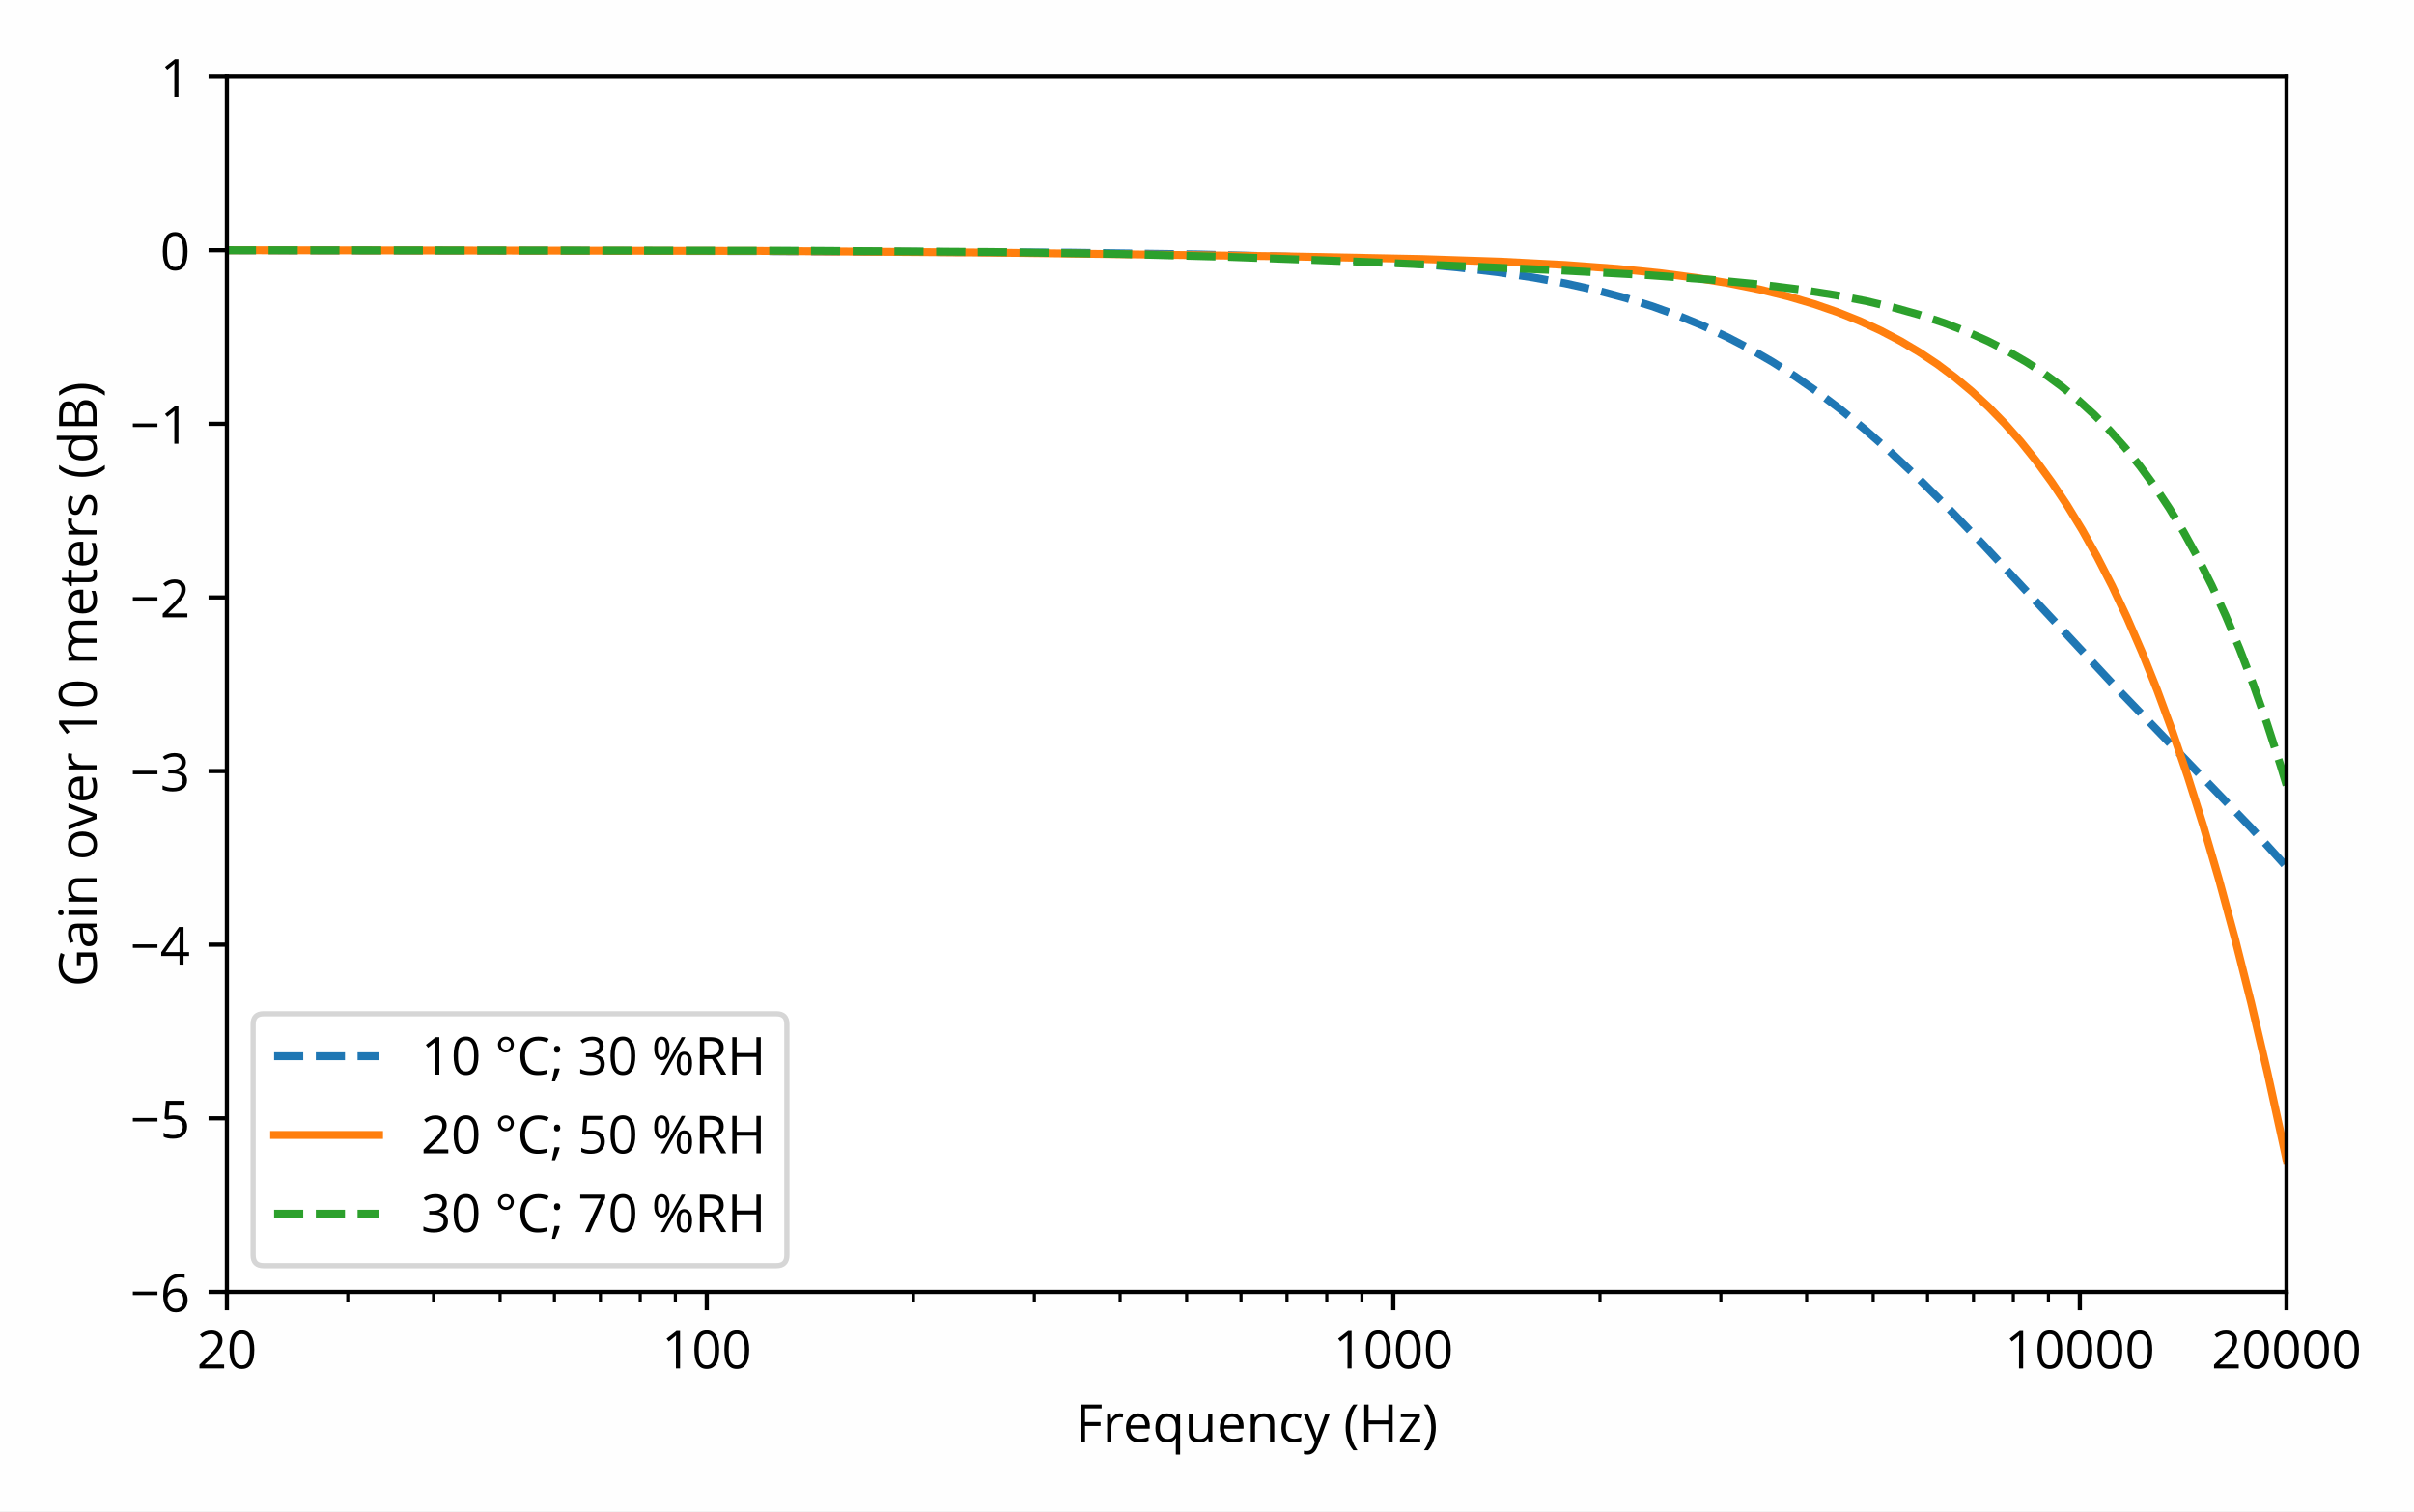
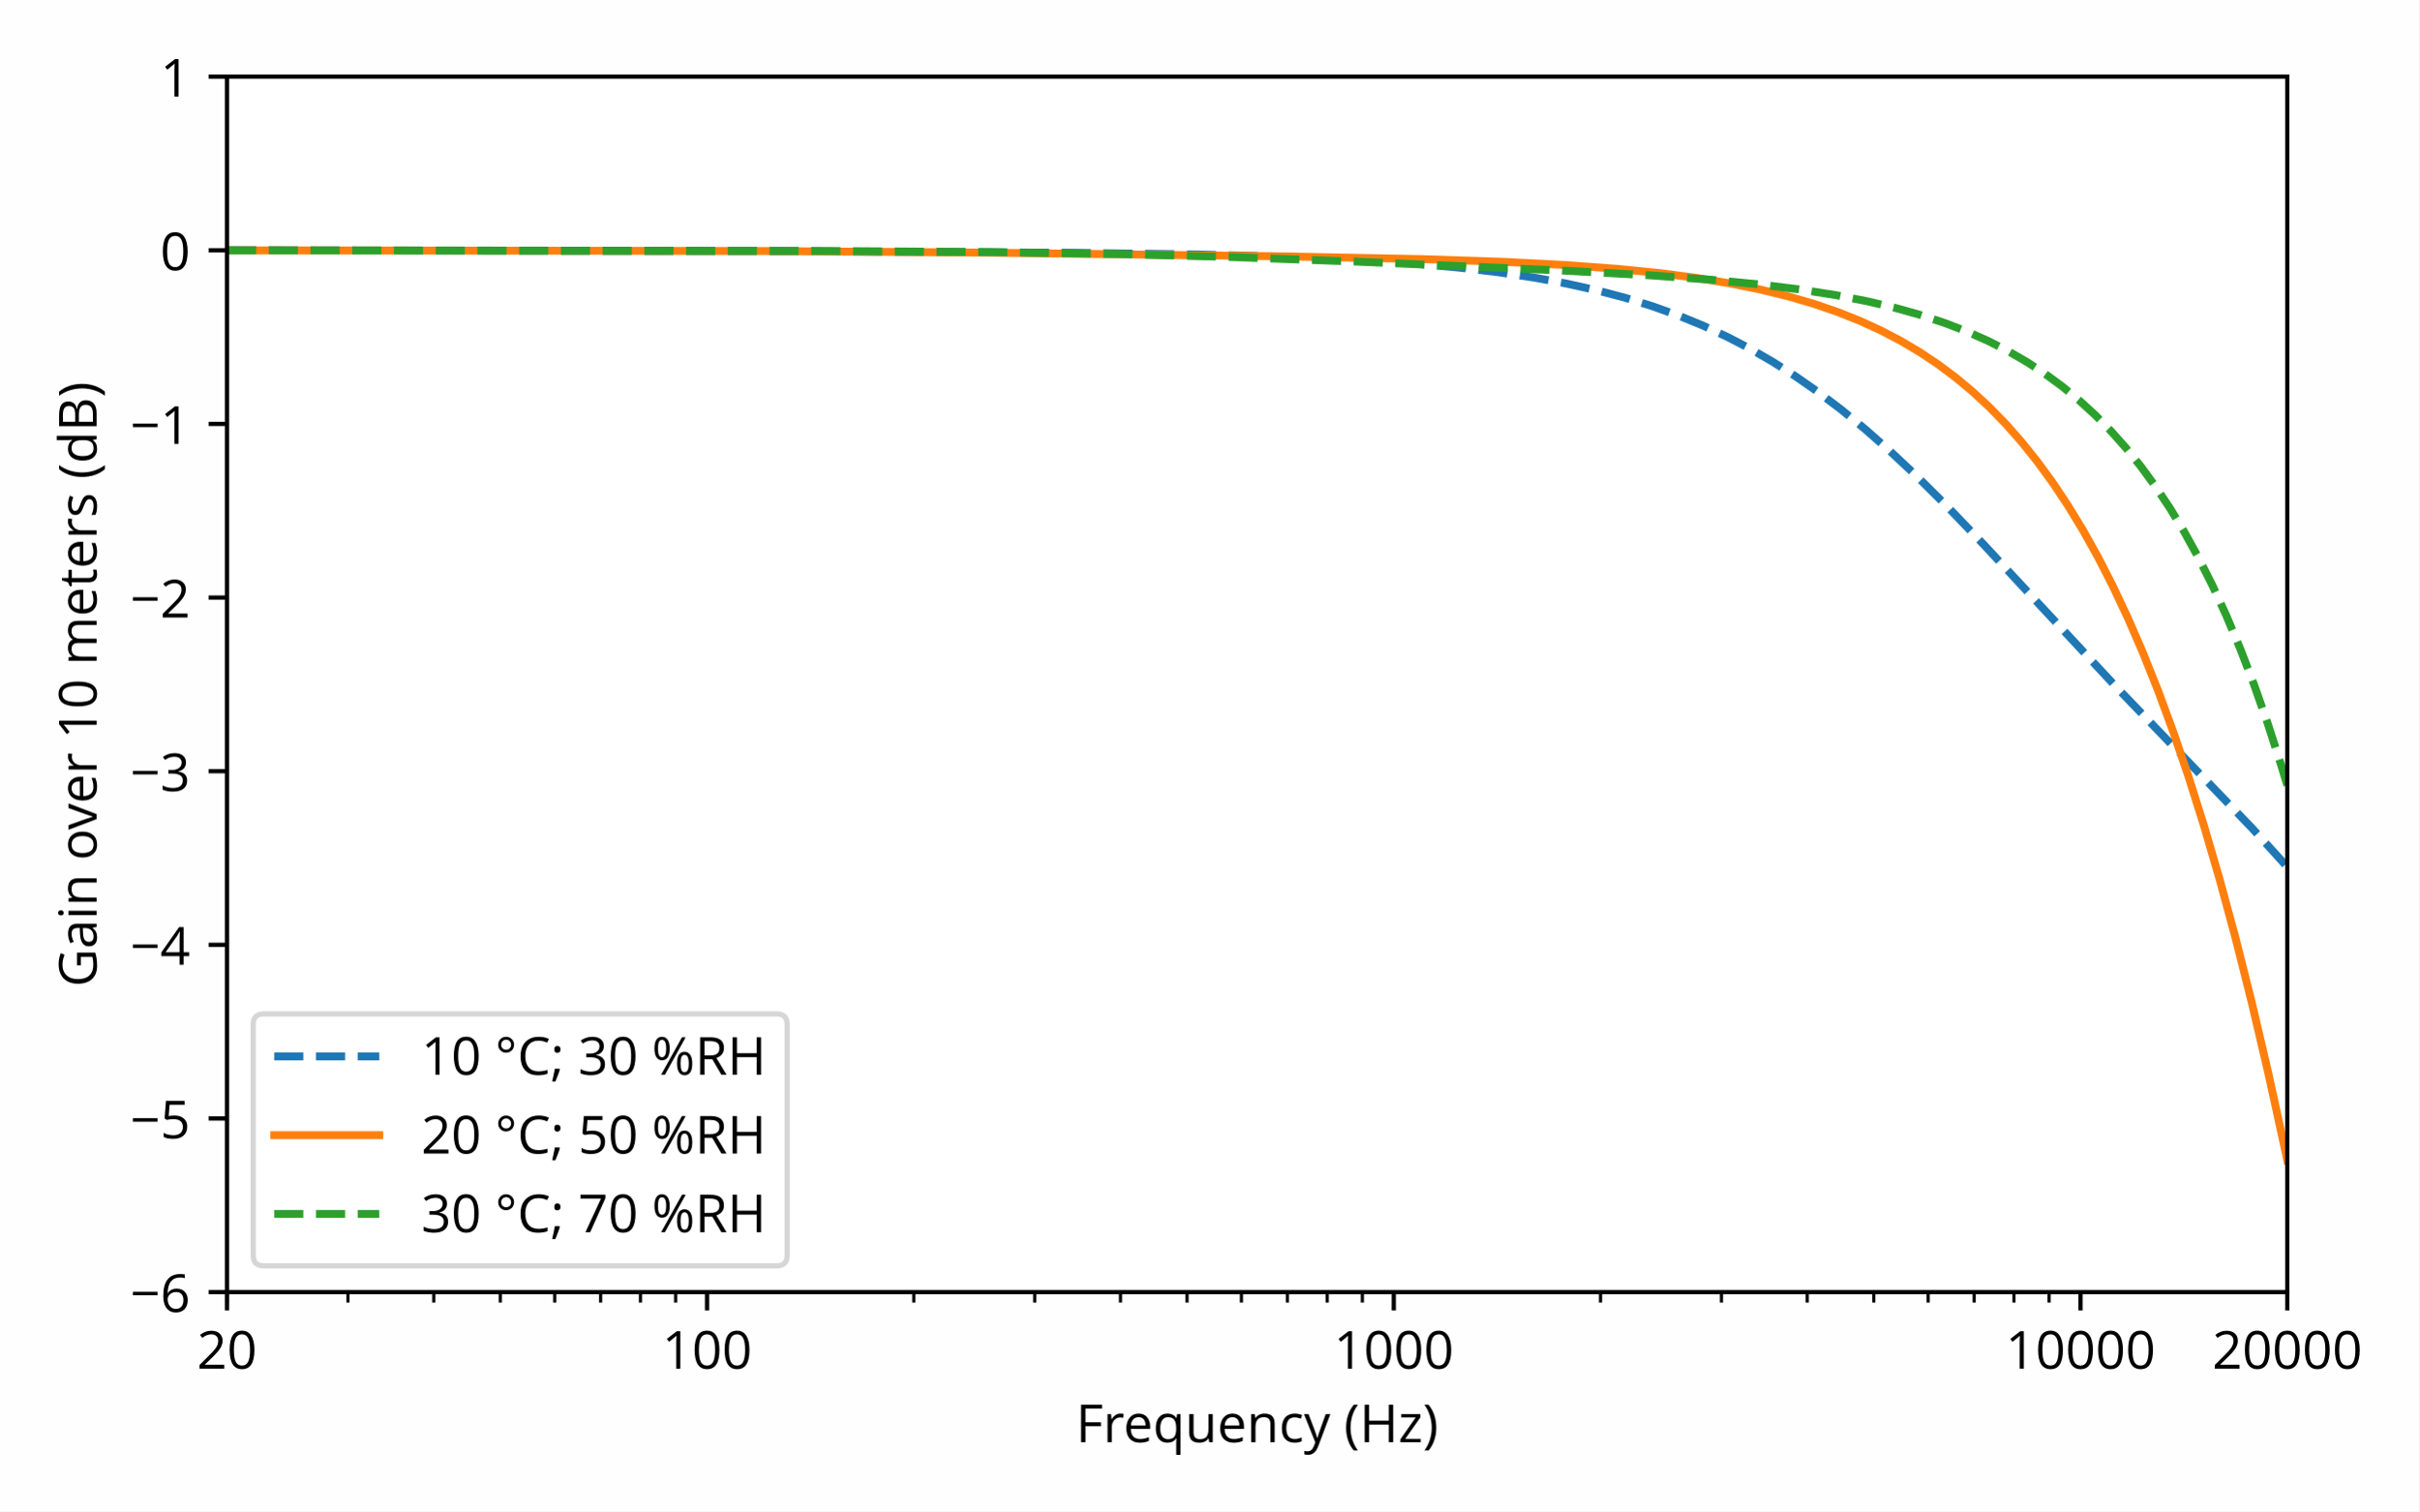
- <svg xmlns="http://www.w3.org/2000/svg" xmlns:xlink="http://www.w3.org/1999/xlink" height="288pt" version="1.1" viewBox="0 0 460 288" width="460pt">
+ <svg xmlns="http://www.w3.org/2000/svg" xmlns:xlink="http://www.w3.org/1999/xlink" height="288pt" version="1.1" viewBox="0 0 460.8 288" width="460.8pt">
  <defs>
    <style type="text/css">
*{stroke-linecap:butt;stroke-linejoin:round;}
  </style>
  </defs>
  <g id="figure_1">
    <g id="patch_1">
      <path d="M 0 288  L 460.8 288  L 460.8 0  L 0 0  z " style="fill:#fefefe;" />
    </g>
    <g id="axes_1">
      <g id="patch_2">
        <path d="M 43.236 246.197  L 435.707 246.197  L 435.707 14.599  L 43.236 14.599  z " style="fill:#ffffff;" />
      </g>
      <g id="matplotlib.axis_1">
        <g id="xtick_1">
          <g id="line2d_1">
            <defs>
              <path d="M 0 0  L 0 3.5  " id="mdebdc6bda8" style="stroke:#000000;stroke-width:0.8;" />
            </defs>
            <g>
              <use style="stroke:#000000;stroke-width:0.8;" x="43.236" xlink:href="#mdebdc6bda8" y="246.197" />
            </g>
          </g>
          <g id="text_1">
            <text style="font-family:Open Sans;font-size:10px;font-style:normal;font-weight:normal;text-anchor:middle;" transform="rotate(-0, 43.23594, 260.7953)" x="43.236" y="260.795">20</text>
          </g>
        </g>
        <g id="xtick_2">
          <g id="line2d_2">
            <g>
              <use style="stroke:#000000;stroke-width:0.8;" x="134.678" xlink:href="#mdebdc6bda8" y="246.197" />
            </g>
          </g>
          <g id="text_2">
            <text style="font-family:Open Sans;font-size:10px;font-style:normal;font-weight:normal;text-anchor:middle;" transform="rotate(-0, 134.6778, 260.7953)" x="134.678" y="260.795">100</text>
          </g>
        </g>
        <g id="xtick_3">
          <g id="line2d_3">
            <g>
              <use style="stroke:#000000;stroke-width:0.8;" x="265.501" xlink:href="#mdebdc6bda8" y="246.197" />
            </g>
          </g>
          <g id="text_3">
            <text style="font-family:Open Sans;font-size:10px;font-style:normal;font-weight:normal;text-anchor:middle;" transform="rotate(-0, 265.5015, 260.7953)" x="265.501" y="260.795">1000</text>
          </g>
        </g>
        <g id="xtick_4">
          <g id="line2d_4">
            <g>
              <use style="stroke:#000000;stroke-width:0.8;" x="396.325" xlink:href="#mdebdc6bda8" y="246.197" />
            </g>
          </g>
          <g id="text_4">
            <text style="font-family:Open Sans;font-size:10px;font-style:normal;font-weight:normal;text-anchor:middle;" transform="rotate(-0, 396.3252, 260.7953)" x="396.325" y="260.795">10000</text>
          </g>
        </g>
        <g id="xtick_5">
          <g id="line2d_5">
            <g>
              <use style="stroke:#000000;stroke-width:0.8;" x="435.707" xlink:href="#mdebdc6bda8" y="246.197" />
            </g>
          </g>
          <g id="text_5">
            <text style="font-family:Open Sans;font-size:10px;font-style:normal;font-weight:normal;text-anchor:middle;" transform="rotate(-0, 435.707, 260.7953)" x="435.707" y="260.795">20000</text>
          </g>
        </g>
        <g id="xtick_6">
          <g id="line2d_6">
            <defs>
              <path d="M 0 0  L 0 2  " id="m517eb2c7e8" style="stroke:#000000;stroke-width:0.6;" />
            </defs>
            <g>
              <use style="stroke:#000000;stroke-width:0.6;" x="43.236" xlink:href="#m517eb2c7e8" y="246.197" />
            </g>
          </g>
        </g>
        <g id="xtick_7">
          <g id="line2d_7">
            <g>
              <use style="stroke:#000000;stroke-width:0.6;" x="66.273" xlink:href="#m517eb2c7e8" y="246.197" />
            </g>
          </g>
        </g>
        <g id="xtick_8">
          <g id="line2d_8">
            <g>
              <use style="stroke:#000000;stroke-width:0.6;" x="82.618" xlink:href="#m517eb2c7e8" y="246.197" />
            </g>
          </g>
        </g>
        <g id="xtick_9">
          <g id="line2d_9">
            <g>
              <use style="stroke:#000000;stroke-width:0.6;" x="95.296" xlink:href="#m517eb2c7e8" y="246.197" />
            </g>
          </g>
        </g>
        <g id="xtick_10">
          <g id="line2d_10">
            <g>
              <use style="stroke:#000000;stroke-width:0.6;" x="105.655" xlink:href="#m517eb2c7e8" y="246.197" />
            </g>
          </g>
        </g>
        <g id="xtick_11">
          <g id="line2d_11">
            <g>
              <use style="stroke:#000000;stroke-width:0.6;" x="114.413" xlink:href="#m517eb2c7e8" y="246.197" />
            </g>
          </g>
        </g>
        <g id="xtick_12">
          <g id="line2d_12">
            <g>
              <use style="stroke:#000000;stroke-width:0.6;" x="122" xlink:href="#m517eb2c7e8" y="246.197" />
            </g>
          </g>
        </g>
        <g id="xtick_13">
          <g id="line2d_13">
            <g>
              <use style="stroke:#000000;stroke-width:0.6;" x="128.692" xlink:href="#m517eb2c7e8" y="246.197" />
            </g>
          </g>
        </g>
        <g id="xtick_14">
          <g id="line2d_14">
            <g>
              <use style="stroke:#000000;stroke-width:0.6;" x="174.06" xlink:href="#m517eb2c7e8" y="246.197" />
            </g>
          </g>
        </g>
        <g id="xtick_15">
          <g id="line2d_15">
            <g>
              <use style="stroke:#000000;stroke-width:0.6;" x="197.097" xlink:href="#m517eb2c7e8" y="246.197" />
            </g>
          </g>
        </g>
        <g id="xtick_16">
          <g id="line2d_16">
            <g>
              <use style="stroke:#000000;stroke-width:0.6;" x="213.441" xlink:href="#m517eb2c7e8" y="246.197" />
            </g>
          </g>
        </g>
        <g id="xtick_17">
          <g id="line2d_17">
            <g>
              <use style="stroke:#000000;stroke-width:0.6;" x="226.12" xlink:href="#m517eb2c7e8" y="246.197" />
            </g>
          </g>
        </g>
        <g id="xtick_18">
          <g id="line2d_18">
            <g>
              <use style="stroke:#000000;stroke-width:0.6;" x="236.478" xlink:href="#m517eb2c7e8" y="246.197" />
            </g>
          </g>
        </g>
        <g id="xtick_19">
          <g id="line2d_19">
            <g>
              <use style="stroke:#000000;stroke-width:0.6;" x="245.237" xlink:href="#m517eb2c7e8" y="246.197" />
            </g>
          </g>
        </g>
        <g id="xtick_20">
          <g id="line2d_20">
            <g>
              <use style="stroke:#000000;stroke-width:0.6;" x="252.823" xlink:href="#m517eb2c7e8" y="246.197" />
            </g>
          </g>
        </g>
        <g id="xtick_21">
          <g id="line2d_21">
            <g>
              <use style="stroke:#000000;stroke-width:0.6;" x="259.515" xlink:href="#m517eb2c7e8" y="246.197" />
            </g>
          </g>
        </g>
        <g id="xtick_22">
          <g id="line2d_22">
            <g>
              <use style="stroke:#000000;stroke-width:0.6;" x="304.883" xlink:href="#m517eb2c7e8" y="246.197" />
            </g>
          </g>
        </g>
        <g id="xtick_23">
          <g id="line2d_23">
            <g>
              <use style="stroke:#000000;stroke-width:0.6;" x="327.92" xlink:href="#m517eb2c7e8" y="246.197" />
            </g>
          </g>
        </g>
        <g id="xtick_24">
          <g id="line2d_24">
            <g>
              <use style="stroke:#000000;stroke-width:0.6;" x="344.265" xlink:href="#m517eb2c7e8" y="246.197" />
            </g>
          </g>
        </g>
        <g id="xtick_25">
          <g id="line2d_25">
            <g>
              <use style="stroke:#000000;stroke-width:0.6;" x="356.943" xlink:href="#m517eb2c7e8" y="246.197" />
            </g>
          </g>
        </g>
        <g id="xtick_26">
          <g id="line2d_26">
            <g>
              <use style="stroke:#000000;stroke-width:0.6;" x="367.302" xlink:href="#m517eb2c7e8" y="246.197" />
            </g>
          </g>
        </g>
        <g id="xtick_27">
          <g id="line2d_27">
            <g>
              <use style="stroke:#000000;stroke-width:0.6;" x="376.06" xlink:href="#m517eb2c7e8" y="246.197" />
            </g>
          </g>
        </g>
        <g id="xtick_28">
          <g id="line2d_28">
            <g>
              <use style="stroke:#000000;stroke-width:0.6;" x="383.647" xlink:href="#m517eb2c7e8" y="246.197" />
            </g>
          </g>
        </g>
        <g id="xtick_29">
          <g id="line2d_29">
            <g>
              <use style="stroke:#000000;stroke-width:0.6;" x="390.339" xlink:href="#m517eb2c7e8" y="246.197" />
            </g>
          </g>
        </g>
        <g id="xtick_30">
          <g id="line2d_30">
            <g>
              <use style="stroke:#000000;stroke-width:0.6;" x="435.707" xlink:href="#m517eb2c7e8" y="246.197" />
            </g>
          </g>
        </g>
        <g id="text_6">
          <text style="font-family:Open Sans;font-size:10px;font-style:normal;font-weight:normal;text-anchor:middle;" transform="rotate(-0, 239.4715, 274.7969)" x="239.471" y="274.797">Frequency (Hz)</text>
        </g>
      </g>
      <g id="matplotlib.axis_2">
        <g id="ytick_1">
          <g id="line2d_31">
            <defs>
              <path d="M 0 0  L -3.5 0  " id="m775f205528" style="stroke:#000000;stroke-width:0.8;" />
            </defs>
            <g>
              <use style="stroke:#000000;stroke-width:0.8;" x="43.236" xlink:href="#m775f205528" y="246.197" />
            </g>
          </g>
          <g id="text_7">
            <text style="font-family:Open Sans;font-size:10px;font-style:normal;font-weight:normal;text-anchor:end;" transform="rotate(-0, 36.23594, 249.9961)" x="36.236" y="249.996">−6</text>
          </g>
        </g>
        <g id="ytick_2">
          <g id="line2d_32">
            <g>
              <use style="stroke:#000000;stroke-width:0.8;" x="43.236" xlink:href="#m775f205528" y="213.111" />
            </g>
          </g>
          <g id="text_8">
            <text style="font-family:Open Sans;font-size:10px;font-style:normal;font-weight:normal;text-anchor:end;" transform="rotate(-0, 36.23594, 216.9107)" x="36.236" y="216.911">−5</text>
          </g>
        </g>
        <g id="ytick_3">
          <g id="line2d_33">
            <g>
              <use style="stroke:#000000;stroke-width:0.8;" x="43.236" xlink:href="#m775f205528" y="180.026" />
            </g>
          </g>
          <g id="text_9">
            <text style="font-family:Open Sans;font-size:10px;font-style:normal;font-weight:normal;text-anchor:end;" transform="rotate(-0, 36.23594, 183.8253)" x="36.236" y="183.825">−4</text>
          </g>
        </g>
        <g id="ytick_4">
          <g id="line2d_34">
            <g>
              <use style="stroke:#000000;stroke-width:0.8;" x="43.236" xlink:href="#m775f205528" y="146.941" />
            </g>
          </g>
          <g id="text_10">
            <text style="font-family:Open Sans;font-size:10px;font-style:normal;font-weight:normal;text-anchor:end;" transform="rotate(-0, 36.23594, 150.74)" x="36.236" y="150.74">−3</text>
          </g>
        </g>
        <g id="ytick_5">
          <g id="line2d_35">
            <g>
              <use style="stroke:#000000;stroke-width:0.8;" x="43.236" xlink:href="#m775f205528" y="113.855" />
            </g>
          </g>
          <g id="text_11">
            <text style="font-family:Open Sans;font-size:10px;font-style:normal;font-weight:normal;text-anchor:end;" transform="rotate(-0, 36.23594, 117.6546)" x="36.236" y="117.655">−2</text>
          </g>
        </g>
        <g id="ytick_6">
          <g id="line2d_36">
            <g>
              <use style="stroke:#000000;stroke-width:0.8;" x="43.236" xlink:href="#m775f205528" y="80.77" />
            </g>
          </g>
          <g id="text_12">
            <text style="font-family:Open Sans;font-size:10px;font-style:normal;font-weight:normal;text-anchor:end;" transform="rotate(-0, 36.23594, 84.5692)" x="36.236" y="84.569">−1</text>
          </g>
        </g>
        <g id="ytick_7">
          <g id="line2d_37">
            <g>
              <use style="stroke:#000000;stroke-width:0.8;" x="43.236" xlink:href="#m775f205528" y="47.685" />
            </g>
          </g>
          <g id="text_13">
            <text style="font-family:Open Sans;font-size:10px;font-style:normal;font-weight:normal;text-anchor:end;" transform="rotate(-0, 36.23594, 51.48382)" x="36.236" y="51.484">0</text>
          </g>
        </g>
        <g id="ytick_8">
          <g id="line2d_38">
            <g>
              <use style="stroke:#000000;stroke-width:0.8;" x="43.236" xlink:href="#m775f205528" y="14.599" />
            </g>
          </g>
          <g id="text_14">
            <text style="font-family:Open Sans;font-size:10px;font-style:normal;font-weight:normal;text-anchor:end;" transform="rotate(-0, 36.23594, 18.39844)" x="36.236" y="18.398">1</text>
          </g>
        </g>
        <g id="text_15">
          <text style="font-family:Open Sans;font-size:10px;font-style:normal;font-weight:normal;text-anchor:middle;" transform="rotate(-90, 18.39844, 130.398)" x="18.398" y="130.398">Gain over 10 meters (dB)</text>
        </g>
      </g>
      <g id="line2d_39">
-         <path clip-path="url(#pa3b2cb30b1)" d="M 43.236 47.694  L 145.037 47.858  L 204.208 48.154  L 228.348 48.477  L 245.237 48.919  L 258.238 49.482  L 268.812 50.165  L 277.723 50.963  L 285.424 51.872  L 292.205 52.886  L 298.262 54  L 304.312 55.346  L 309.78 56.797  L 314.767 58.345  L 319.79 60.146  L 324.405 62.038  L 329.045 64.191  L 333.335 66.421  L 337.644 68.906  L 341.946 71.641  L 346.22 74.616  L 350.704 78.013  L 355.33 81.808  L 360.039 85.957  L 365.18 90.787  L 370.969 96.546  L 377.818 103.688  L 388.413 115.105  L 402.967 130.73  L 413.879 142.08  L 429.022 157.821  L 434.733 164.112  L 435.707 165.224  L 435.707 165.224  " style="fill:none;stroke:#1f77b4;stroke-dasharray:5.55,2.4;stroke-dashoffset:0;stroke-width:1.5;" />
+         <path clip-path="url(#p3aacf7efac)" d="M 43.236 47.694  L 145.037 47.858  L 204.208 48.154  L 228.348 48.477  L 245.237 48.919  L 258.238 49.482  L 268.812 50.165  L 277.723 50.963  L 285.424 51.872  L 292.205 52.886  L 298.262 54  L 304.312 55.346  L 309.78 56.797  L 314.767 58.345  L 319.79 60.146  L 324.405 62.038  L 329.045 64.191  L 333.335 66.421  L 337.644 68.906  L 341.946 71.641  L 346.22 74.616  L 350.704 78.013  L 355.33 81.808  L 360.039 85.957  L 365.18 90.787  L 370.969 96.546  L 377.818 103.688  L 388.413 115.105  L 402.967 130.73  L 413.879 142.08  L 429.022 157.821  L 434.733 164.112  L 435.707 165.224  L 435.707 165.224  " style="fill:none;stroke:#1f77b4;stroke-dasharray:5.55,2.4;stroke-dashoffset:0;stroke-width:1.5;" />
      </g>
      <g id="line2d_40">
-         <path clip-path="url(#pa3b2cb30b1)" d="M 43.236 47.689  L 145.037 47.82  L 188.966 48.141  L 245.237 48.854  L 270.917 49.361  L 286.219 49.872  L 298.262 50.492  L 308.194 51.23  L 316.181 52.035  L 323.183 52.947  L 329.415 53.968  L 335.365 55.171  L 340.75 56.494  L 345.668 57.936  L 350.195 59.497  L 354.387 61.174  L 358.291 62.967  L 362.151 64.989  L 365.766 67.136  L 369.165 69.406  L 372.545 71.934  L 375.735 74.593  L 378.91 77.531  L 382.063 80.766  L 385.05 84.15  L 388.02 87.851  L 390.967 91.884  L 393.887 96.265  L 396.778 101.008  L 399.636 106.127  L 402.459 111.635  L 405.343 117.756  L 408.179 124.3  L 411.057 131.499  L 413.962 139.38  L 416.885 147.961  L 419.815 157.258  L 422.815 167.533  L 425.869 178.807  L 428.958 191.09  L 432.071 204.379  L 435.251 218.933  L 435.707 221.104  L 435.707 221.104  " style="fill:none;stroke:#ff7f0e;stroke-linecap:square;stroke-width:1.5;" />
+         <path clip-path="url(#p3aacf7efac)" d="M 43.236 47.689  L 145.037 47.82  L 188.966 48.141  L 245.237 48.854  L 270.917 49.361  L 286.219 49.872  L 298.262 50.492  L 308.194 51.23  L 316.181 52.035  L 323.183 52.947  L 329.415 53.968  L 335.365 55.171  L 340.75 56.494  L 345.668 57.936  L 350.195 59.497  L 354.387 61.174  L 358.291 62.967  L 362.151 64.989  L 365.766 67.136  L 369.165 69.406  L 372.545 71.934  L 375.735 74.593  L 378.91 77.531  L 382.063 80.766  L 385.05 84.15  L 388.02 87.851  L 390.967 91.884  L 393.887 96.265  L 396.778 101.008  L 399.636 106.127  L 402.459 111.635  L 405.343 117.756  L 408.179 124.3  L 411.057 131.499  L 413.962 139.38  L 416.885 147.961  L 419.815 157.258  L 422.815 167.533  L 425.869 178.807  L 428.958 191.09  L 432.071 204.379  L 435.251 218.933  L 435.707 221.104  L 435.707 221.104  " style="fill:none;stroke:#ff7f0e;stroke-linecap:square;stroke-width:1.5;" />
      </g>
      <g id="line2d_41">
-         <path clip-path="url(#pa3b2cb30b1)" d="M 43.236 47.687  L 153.795 47.789  L 188.966 48.024  L 213.441 48.409  L 234.552 48.969  L 258.238 49.838  L 296.971 51.512  L 314.287 52.451  L 325.994 53.303  L 335.032 54.175  L 342.827 55.146  L 349.68 56.226  L 355.563 57.372  L 360.894 58.626  L 365.766 59.991  L 370.434 61.531  L 374.747 63.193  L 378.755 64.977  L 382.499 66.883  L 386.148 68.994  L 389.576 71.236  L 392.81 73.61  L 395.983 76.214  L 399.097 79.063  L 402.049 82.062  L 404.953 85.326  L 407.809 88.871  L 410.616 92.713  L 413.376 96.868  L 416.088 101.354  L 418.753 106.186  L 421.445 111.533  L 424.084 117.275  L 426.74 123.595  L 429.341 130.358  L 431.949 137.762  L 434.559 145.848  L 435.707 149.633  L 435.707 149.633  " style="fill:none;stroke:#2ca02c;stroke-dasharray:5.55,2.4;stroke-dashoffset:0;stroke-width:1.5;" />
+         <path clip-path="url(#p3aacf7efac)" d="M 43.236 47.687  L 153.795 47.789  L 188.966 48.024  L 213.441 48.409  L 234.552 48.969  L 258.238 49.838  L 296.971 51.512  L 314.287 52.451  L 325.994 53.303  L 335.032 54.175  L 342.827 55.146  L 349.68 56.226  L 355.563 57.372  L 360.894 58.626  L 365.766 59.991  L 370.434 61.531  L 374.747 63.193  L 378.755 64.977  L 382.499 66.883  L 386.148 68.994  L 389.576 71.236  L 392.81 73.61  L 395.983 76.214  L 399.097 79.063  L 402.049 82.062  L 404.953 85.326  L 407.809 88.871  L 410.616 92.713  L 413.376 96.868  L 416.088 101.354  L 418.753 106.186  L 421.445 111.533  L 424.084 117.275  L 426.74 123.595  L 429.341 130.358  L 431.949 137.762  L 434.559 145.848  L 435.707 149.633  L 435.707 149.633  " style="fill:none;stroke:#2ca02c;stroke-dasharray:5.55,2.4;stroke-dashoffset:0;stroke-width:1.5;" />
      </g>
      <g id="patch_3">
        <path d="M 43.236 246.197  L 43.236 14.599  " style="fill:none;stroke:#000000;stroke-linecap:square;stroke-linejoin:miter;stroke-width:0.8;" />
      </g>
      <g id="patch_4">
        <path d="M 435.707 246.197  L 435.707 14.599  " style="fill:none;stroke:#000000;stroke-linecap:square;stroke-linejoin:miter;stroke-width:0.8;" />
      </g>
      <g id="patch_5">
        <path d="M 43.236 246.197  L 435.707 246.197  " style="fill:none;stroke:#000000;stroke-linecap:square;stroke-linejoin:miter;stroke-width:0.8;" />
      </g>
      <g id="patch_6">
        <path d="M 43.236 14.599  L 435.707 14.599  " style="fill:none;stroke:#000000;stroke-linecap:square;stroke-linejoin:miter;stroke-width:0.8;" />
      </g>
      <g id="legend_1">
        <g id="patch_7">
          <path d="M 50.236 241.197  L 147.945 241.197  Q 149.945 241.197 149.945 239.197  L 149.945 195.192  Q 149.945 193.192 147.945 193.192  L 50.236 193.192  Q 48.236 193.192 48.236 195.192  L 48.236 239.197  Q 48.236 241.197 50.236 241.197  z " style="fill:#ffffff;opacity:0.8;stroke:#cccccc;stroke-linejoin:miter;" />
        </g>
        <g id="line2d_42">
          <path d="M 52.236 201.291  L 72.236 201.291  " style="fill:none;stroke:#1f77b4;stroke-dasharray:5.55,2.4;stroke-dashoffset:0;stroke-width:1.5;" />
        </g>
        <g id="line2d_43" />
        <g id="text_16">
          <text style="font-family:Open Sans;font-size:10px;font-style:normal;font-weight:normal;text-anchor:start;" transform="rotate(-0, 80.23594, 204.7906)" x="80.236" y="204.791">10 °C; 30 %RH</text>
        </g>
        <g id="line2d_44">
          <path d="M 52.236 216.292  L 72.236 216.292  " style="fill:none;stroke:#ff7f0e;stroke-linecap:square;stroke-width:1.5;" />
        </g>
        <g id="line2d_45" />
        <g id="text_17">
          <text style="font-family:Open Sans;font-size:10px;font-style:normal;font-weight:normal;text-anchor:start;" transform="rotate(-0, 80.23594, 219.7922)" x="80.236" y="219.792">20 °C; 50 %RH</text>
        </g>
        <g id="line2d_46">
          <path d="M 52.236 231.294  L 72.236 231.294  " style="fill:none;stroke:#2ca02c;stroke-dasharray:5.55,2.4;stroke-dashoffset:0;stroke-width:1.5;" />
        </g>
        <g id="line2d_47" />
        <g id="text_18">
          <text style="font-family:Open Sans;font-size:10px;font-style:normal;font-weight:normal;text-anchor:start;" transform="rotate(-0, 80.23594, 234.7937)" x="80.236" y="234.794">30 °C; 70 %RH</text>
        </g>
      </g>
    </g>
  </g>
  <defs>
-     <clipPath id="pa3b2cb30b1">
+     <clipPath id="p3aacf7efac">
      <rect height="231.598" width="392.471" x="43.236" y="14.599" />
    </clipPath>
  </defs>
</svg>
